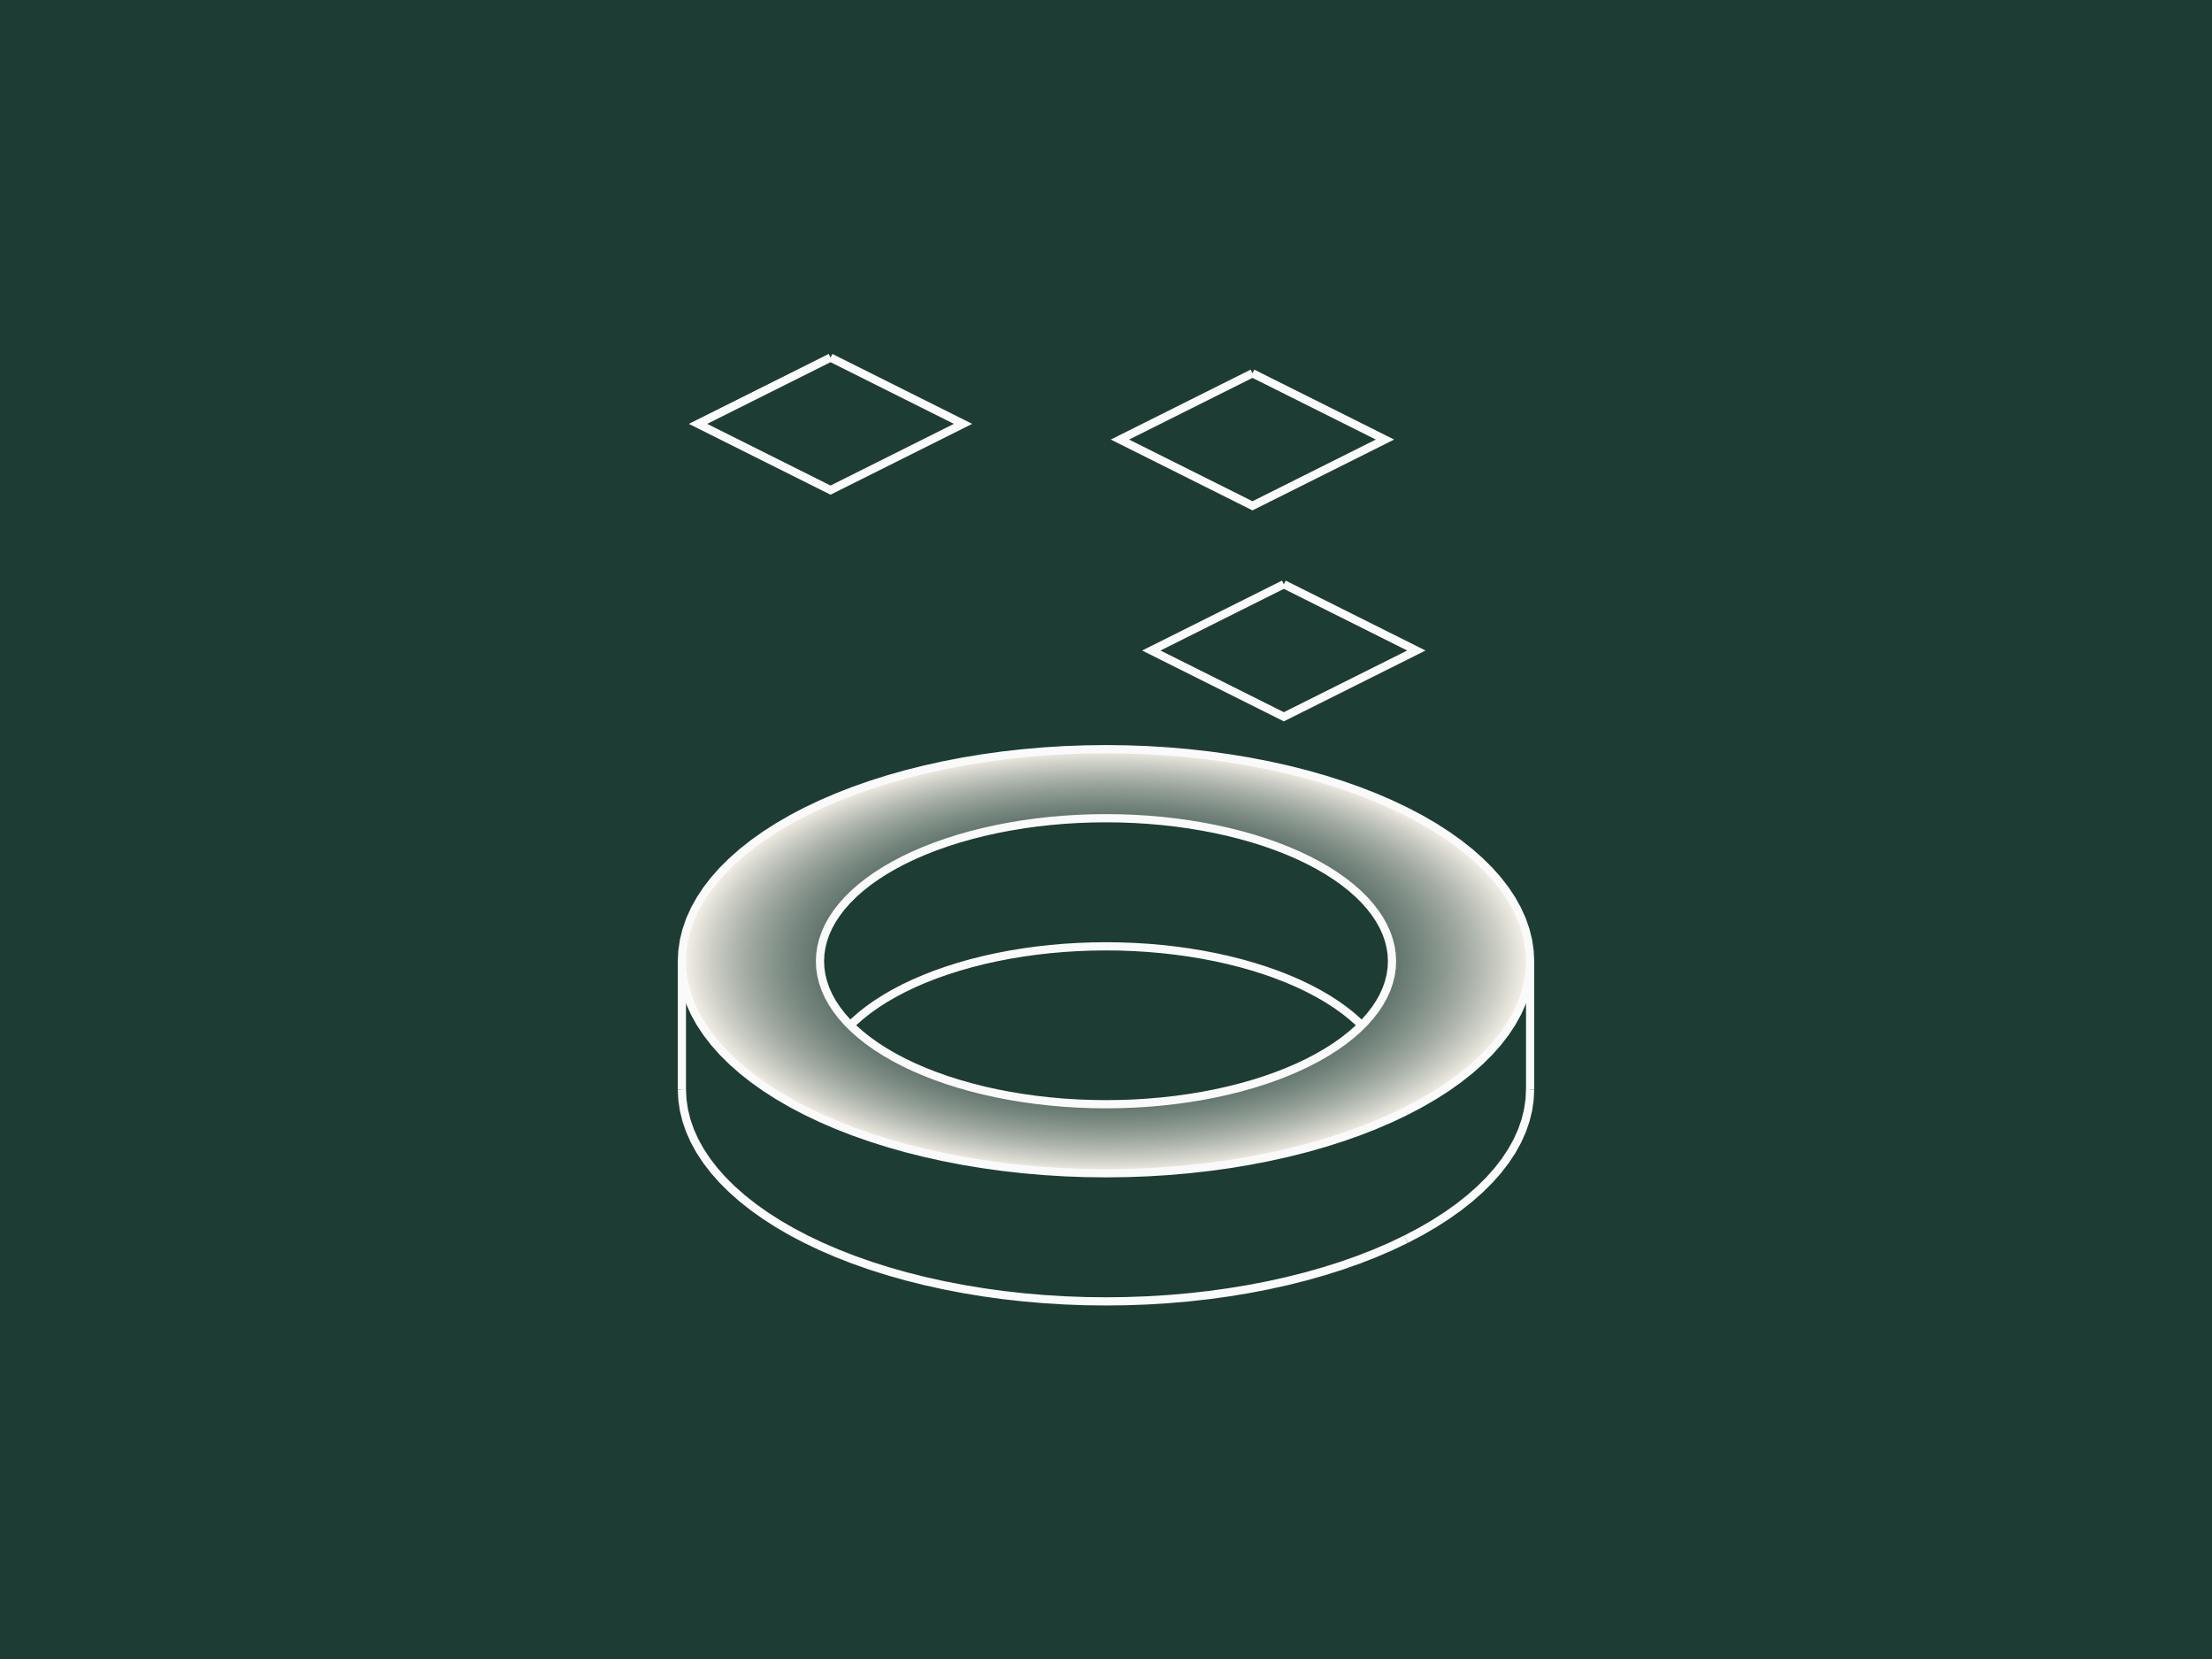
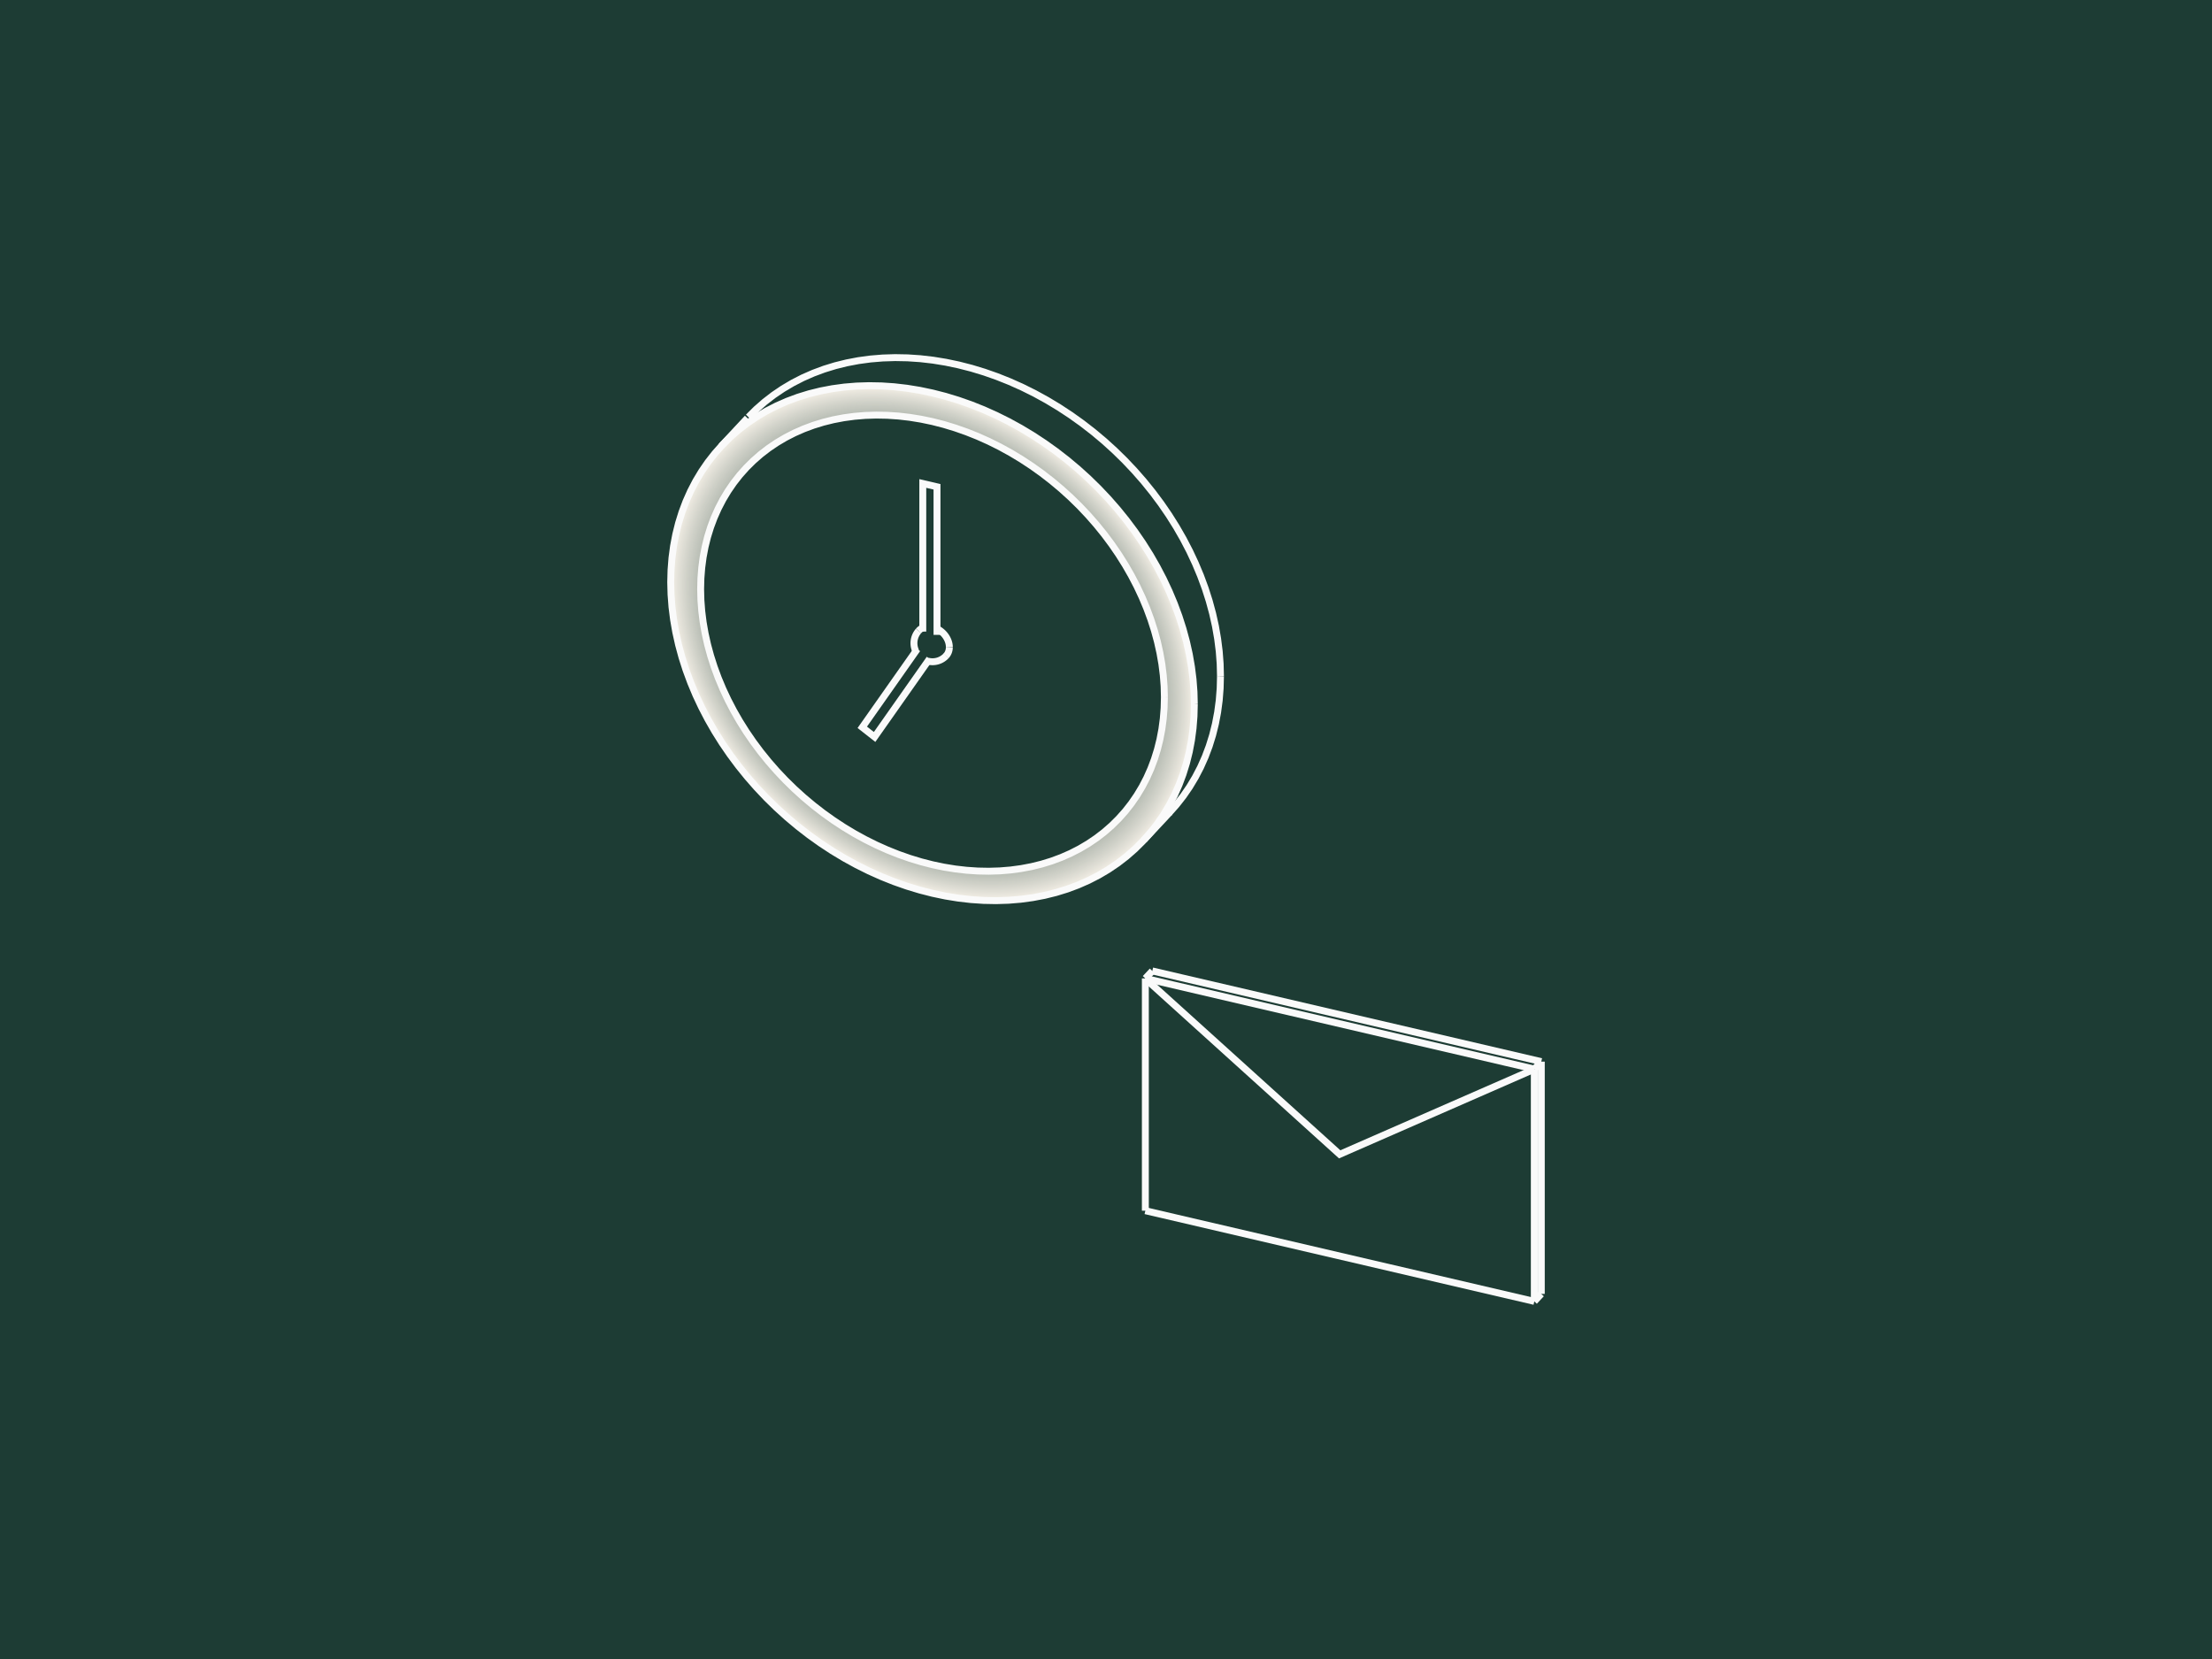
<svg xmlns="http://www.w3.org/2000/svg" width="3072" height="2304" viewBox="0 0 512 384">
  <rect width="512" height="384" fill="#1D3C34" />
  <svg x="64" y="0" width="384" height="384" viewBox="0 0 384 384">
    <defs>
-       <radialGradient id="iris-0" gradientUnits="userSpaceOnUse" cx="0" cy="0" r="1" gradientTransform="matrix(69.41375 34.70688 -69.41375 34.70688 192 222.4874)">
+       <radialGradient id="iris-0" gradientUnits="userSpaceOnUse" cx="0" cy="0" r="1" gradientTransform="matrix(60.59802 14.12866 0 -57.90463 151.8442 148.8684)">
        <stop offset="0" stop-color="#F6F1E8" stop-opacity="0" />
        <stop offset="0.031" stop-color="#F6F1E8" stop-opacity="0" />
        <stop offset="0.062" stop-color="#F6F1E8" stop-opacity="0" />
        <stop offset="0.094" stop-color="#F6F1E8" stop-opacity="0.001" />
        <stop offset="0.125" stop-color="#F6F1E8" stop-opacity="0.002" />
        <stop offset="0.156" stop-color="#F6F1E8" stop-opacity="0.004" />
        <stop offset="0.188" stop-color="#F6F1E8" stop-opacity="0.007" />
        <stop offset="0.219" stop-color="#F6F1E8" stop-opacity="0.01" />
        <stop offset="0.25" stop-color="#F6F1E8" stop-opacity="0.016" />
        <stop offset="0.281" stop-color="#F6F1E8" stop-opacity="0.022" />
        <stop offset="0.312" stop-color="#F6F1E8" stop-opacity="0.031" />
        <stop offset="0.344" stop-color="#F6F1E8" stop-opacity="0.041" />
        <stop offset="0.375" stop-color="#F6F1E8" stop-opacity="0.053" />
        <stop offset="0.406" stop-color="#F6F1E8" stop-opacity="0.067" />
        <stop offset="0.438" stop-color="#F6F1E8" stop-opacity="0.084" />
        <stop offset="0.469" stop-color="#F6F1E8" stop-opacity="0.103" />
        <stop offset="0.5" stop-color="#F6F1E8" stop-opacity="0.125" />
        <stop offset="0.531" stop-color="#F6F1E8" stop-opacity="0.15" />
        <stop offset="0.562" stop-color="#F6F1E8" stop-opacity="0.178" />
        <stop offset="0.594" stop-color="#F6F1E8" stop-opacity="0.209" />
        <stop offset="0.625" stop-color="#F6F1E8" stop-opacity="0.244" />
        <stop offset="0.656" stop-color="#F6F1E8" stop-opacity="0.283" />
        <stop offset="0.688" stop-color="#F6F1E8" stop-opacity="0.325" />
        <stop offset="0.719" stop-color="#F6F1E8" stop-opacity="0.371" />
        <stop offset="0.75" stop-color="#F6F1E8" stop-opacity="0.422" />
        <stop offset="0.781" stop-color="#F6F1E8" stop-opacity="0.477" />
        <stop offset="0.812" stop-color="#F6F1E8" stop-opacity="0.536" />
        <stop offset="0.844" stop-color="#F6F1E8" stop-opacity="0.601" />
        <stop offset="0.875" stop-color="#F6F1E8" stop-opacity="0.67" />
        <stop offset="0.906" stop-color="#F6F1E8" stop-opacity="0.744" />
        <stop offset="0.938" stop-color="#F6F1E8" stop-opacity="0.824" />
        <stop offset="0.969" stop-color="#F6F1E8" stop-opacity="0.909" />
        <stop offset="1" stop-color="#F6F1E8" stop-opacity="1" />
      </radialGradient>
    </defs>
-     <path d="M261.414 257.194L257.924 258.855L254.276 260.429L250.477 261.911L246.538 263.298L242.467 264.587L238.275 265.775L233.971 266.858L229.566 267.834L225.071 268.701L220.496 269.457L215.852 270.099L211.151 270.627L206.404 271.039L201.622 271.334L196.817 271.511L192 271.57L187.183 271.511L182.378 271.334L177.596 271.039L172.849 270.627L168.148 270.099L163.504 269.457L158.929 268.701L154.434 267.834L150.029 266.858L145.725 265.775L141.533 264.587L137.462 263.298L133.523 261.911L129.724 260.429L126.076 258.855L122.586 257.194L119.264 255.45L116.117 253.625L113.152 251.726L110.378 249.756L107.8 247.721L105.425 245.625L103.259 243.473L101.307 241.271L99.573 239.023L98.061 236.735L96.776 234.414L95.72 232.063L94.897 229.689L94.307 227.298L93.952 224.896L93.834 222.487L93.952 220.079L94.307 217.676L94.897 215.285L95.72 212.912L96.776 210.561L98.061 208.239L99.573 205.952L101.307 203.704L103.259 201.502L105.425 199.35L107.8 197.254L110.378 195.218L113.152 193.249L116.117 191.35L119.264 189.525L122.586 187.781L126.076 186.119L129.724 184.546L133.523 183.064L137.462 181.676L141.533 180.388L145.725 179.2L150.029 178.117L154.434 177.141L158.929 176.274L163.504 175.518L168.148 174.875L172.849 174.348L177.596 173.936L182.378 173.641L187.183 173.464L192 173.405L196.817 173.464L201.622 173.641L206.404 173.936L211.151 174.348L215.852 174.875L220.496 175.518L225.071 176.274L229.566 177.141L233.971 178.117L238.275 179.2L242.467 180.388L246.538 181.676L250.477 183.064L254.276 184.546L257.924 186.119L261.414 187.781L264.736 189.525L267.883 191.35L270.848 193.249L273.622 195.218L276.2 197.254L278.575 199.35L280.741 201.502L282.693 203.704L284.427 205.952L285.939 208.239L287.224 210.561L288.28 212.912L289.103 215.285L289.693 217.676L290.048 220.079L290.166 222.487L290.048 224.896L289.693 227.298L289.103 229.689L288.28 232.063L287.224 234.414L285.939 236.735L284.427 239.023L282.693 241.271L280.741 243.473L278.575 245.625L276.2 247.721L273.622 249.756L270.848 251.726L267.883 253.625L264.736 255.45ZM238.814 245.894L236.46 247.015L234 248.076L231.438 249.076L228.781 250.011L226.036 250.88L223.209 251.681L220.306 252.412L217.336 253.07L214.304 253.655L211.218 254.165L208.086 254.598L204.916 254.954L201.714 255.232L198.489 255.43L195.249 255.55L192 255.59L188.751 255.55L185.511 255.43L182.286 255.232L179.084 254.954L175.914 254.598L172.782 254.165L169.696 253.655L166.664 253.07L163.694 252.412L160.791 251.681L157.964 250.88L155.219 250.011L152.562 249.076L150 248.076L147.54 247.015L145.186 245.894L142.945 244.718L140.823 243.487L138.824 242.207L136.953 240.878L135.214 239.505L133.613 238.092L132.151 236.641L130.835 235.155L129.665 233.639L128.646 232.097L127.779 230.531L127.067 228.945L126.512 227.345L126.114 225.732L125.875 224.112L125.795 222.487L125.875 220.863L126.114 219.243L126.512 217.63L127.067 216.029L127.779 214.444L128.646 212.878L129.665 211.336L130.835 209.82L132.151 208.334L133.613 206.883L135.214 205.469L136.953 204.097L138.824 202.768L140.823 201.487L142.945 200.257L145.186 199.08L147.54 197.96L150 196.899L152.562 195.899L155.219 194.964L157.964 194.095L160.791 193.294L163.694 192.563L166.664 191.905L169.696 191.32L172.782 190.81L175.914 190.377L179.084 190.021L182.286 189.743L185.511 189.544L188.751 189.425L192 189.385L195.249 189.425L198.489 189.544L201.714 189.743L204.916 190.021L208.086 190.377L211.218 190.81L214.304 191.32L217.336 191.905L220.306 192.563L223.209 193.294L226.036 194.095L228.781 194.964L231.438 195.899L234 196.899L236.46 197.96L238.814 199.08L241.055 200.257L243.177 201.487L245.176 202.768L247.047 204.097L248.786 205.469L250.387 206.883L251.849 208.334L253.165 209.82L254.335 211.336L255.354 212.878L256.221 214.444L256.933 216.029L257.488 217.63L257.886 219.243L258.125 220.863L258.205 222.487L258.125 224.112L257.886 225.732L257.488 227.345L256.933 228.945L256.221 230.531L255.354 232.097L254.335 233.639L253.165 235.155L251.849 236.641L250.387 238.092L248.786 239.505L247.047 240.878L245.176 242.207L243.177 243.487L241.055 244.718Z" fill-rule="evenodd" fill="url(#iris-0)" />
+     <path d="M212.442 162.997L212.369 160.139L212.15 157.253L211.786 154.348L211.278 151.429L210.626 148.504L209.833 145.58L208.9 142.664L207.829 139.762L206.624 136.883L205.287 134.033L203.821 131.218L202.23 128.446L200.517 125.723L198.687 123.056L196.744 120.451L194.693 117.914L192.539 115.452L190.287 113.071L187.942 110.775L185.511 108.572L182.998 106.466L180.41 104.461L177.753 102.564L175.034 100.778L172.259 99.108L169.435 97.558L166.568 96.132L163.666 94.833L160.736 93.664L157.784 92.627L154.818 91.727L151.844 90.964L148.871 90.34L145.905 89.858L142.953 89.517L140.022 89.32L137.12 89.266L134.254 89.356L131.429 89.589L128.654 89.965L125.935 90.482L123.278 91.141L120.691 91.938L118.178 92.873L115.746 93.943L113.401 95.144L111.149 96.476L108.995 97.933L106.944 99.513L105.001 101.213L103.171 103.026L101.459 104.951L99.868 106.981L98.402 109.112L97.064 111.339L95.859 113.656L94.788 116.058L93.856 118.539L93.062 121.093L92.411 123.715L91.902 126.396L91.538 129.132L91.319 131.916L91.246 134.74L91.319 137.598L91.538 140.483L91.902 143.389L92.411 146.308L93.062 149.233L93.856 152.157L94.788 155.073L95.859 157.974L97.064 160.854L98.402 163.704L99.868 166.519L101.459 169.291L103.171 172.014L105.001 174.681L106.944 177.286L108.995 179.823L111.149 182.285L113.401 184.666L115.746 186.961L118.178 189.165L120.691 191.271L123.278 193.276L125.935 195.173L128.654 196.959L131.429 198.628L134.254 200.178L137.12 201.605L140.022 202.904L142.953 204.073L145.905 205.109L148.871 206.01L151.844 206.773L154.818 207.397L157.784 207.879L160.736 208.219L163.666 208.417L166.568 208.471L169.435 208.381L172.259 208.148L175.034 207.772L177.753 207.254L180.41 206.596L182.998 205.798L185.511 204.864L187.942 203.794L190.287 202.592L192.539 201.261L194.693 199.804L196.744 198.223L198.687 196.524L200.517 194.71L202.23 192.786L203.821 190.756L205.287 188.625L206.624 186.398L207.829 184.081L208.9 181.679L209.833 179.198L210.626 176.643L211.278 174.022L211.786 171.341L212.15 168.605L212.369 165.821ZM205.517 161.382L205.452 158.851L205.258 156.295L204.936 153.722L204.485 151.136L203.908 148.546L203.206 145.956L202.379 143.373L201.431 140.803L200.364 138.253L199.179 135.728L197.881 133.235L196.471 130.78L194.954 128.368L193.334 126.006L191.613 123.698L189.796 121.452L187.888 119.271L185.894 117.162L183.817 115.129L181.663 113.177L179.437 111.312L177.145 109.536L174.792 107.856L172.384 106.274L169.926 104.795L167.425 103.422L164.886 102.159L162.315 101.008L159.72 99.973L157.105 99.055L154.478 98.257L151.844 97.581L149.211 97.029L146.583 96.602L143.969 96.3L141.373 96.126L138.803 96.078L136.264 96.157L133.762 96.364L131.305 96.697L128.896 97.155L126.543 97.738L124.251 98.445L122.025 99.272L119.872 100.22L117.795 101.284L115.8 102.463L113.892 103.754L112.075 105.154L110.355 106.659L108.734 108.266L107.217 109.97L105.808 111.768L104.509 113.656L103.325 115.628L102.257 117.68L101.309 119.808L100.483 122.005L99.78 124.268L99.203 126.589L98.753 128.965L98.43 131.388L98.236 133.853L98.172 136.354L98.236 138.886L98.43 141.442L98.753 144.015L99.203 146.601L99.78 149.191L100.483 151.781L101.309 154.364L102.257 156.934L103.325 159.484L104.509 162.009L105.808 164.502L107.217 166.957L108.734 169.369L110.355 171.731L112.075 174.038L113.892 176.285L115.8 178.466L117.795 180.575L119.872 182.608L122.025 184.56L124.251 186.425L126.543 188.2L128.896 189.881L131.305 191.463L133.762 192.942L136.264 194.314L138.803 195.578L141.373 196.729L143.969 197.764L146.583 198.682L149.211 199.48L151.844 200.155L154.478 200.708L157.105 201.135L159.72 201.436L162.315 201.611L164.886 201.659L167.425 201.58L169.926 201.373L172.384 201.04L174.792 200.582L177.145 199.999L179.437 199.292L181.663 198.464L183.817 197.517L185.894 196.453L187.888 195.273L189.796 193.982L191.613 192.583L193.334 191.078L194.954 189.471L196.471 187.767L197.881 185.969L199.179 184.081L200.364 182.109L201.431 180.056L202.379 177.929L203.206 175.731L203.908 173.469L204.485 171.148L204.936 168.772L205.258 166.349L205.452 163.884Z" fill-rule="evenodd" fill="url(#iris-0)" />
    <g fill="none" stroke="#FAFAFA" stroke-linejoin="miter" stroke-linecap="butt">
      <g opacity="0.35" />
      <g>
-         <path d="M261.414 257.194L257.924 258.855L254.276 260.429L250.477 261.911L246.538 263.298L242.467 264.587L238.275 265.775L233.971 266.858L229.566 267.834L225.071 268.701L220.496 269.457L215.852 270.099L211.151 270.627L206.404 271.039L201.622 271.334L196.817 271.511L192 271.57L187.183 271.511L182.378 271.334L177.596 271.039L172.849 270.627L168.148 270.099L163.504 269.457L158.929 268.701L154.434 267.834L150.029 266.858L145.725 265.775L141.533 264.587L137.462 263.298L133.523 261.911L129.724 260.429L126.076 258.855L122.586 257.194L119.264 255.45L116.117 253.625L113.152 251.726L110.378 249.756L107.8 247.721L105.425 245.625L103.259 243.473L101.307 241.271L99.573 239.023L98.061 236.735L96.776 234.414L95.72 232.063L94.897 229.689L94.307 227.298L93.952 224.896L93.834 222.487L93.952 220.079L94.307 217.676L94.897 215.285L95.72 212.912L96.776 210.561L98.061 208.239L99.573 205.952L101.307 203.704L103.259 201.502L105.425 199.35L107.8 197.254L110.378 195.218L113.152 193.249L116.117 191.35L119.264 189.525L122.586 187.781L126.076 186.119L129.724 184.546L133.523 183.064L137.462 181.676L141.533 180.388L145.725 179.2L150.029 178.117L154.434 177.141L158.929 176.274L163.504 175.518L168.148 174.875L172.849 174.348L177.596 173.936L182.378 173.641L187.183 173.464L192 173.405L196.817 173.464L201.622 173.641L206.404 173.936L211.151 174.348L215.852 174.875L220.496 175.518L225.071 176.274L229.566 177.141L233.971 178.117L238.275 179.2L242.467 180.388L246.538 181.676L250.477 183.064L254.276 184.546L257.924 186.119L261.414 187.781L264.736 189.525L267.883 191.35L270.848 193.249L273.622 195.218L276.2 197.254L278.575 199.35L280.741 201.502L282.693 203.704L284.427 205.952L285.939 208.239L287.224 210.561L288.28 212.912L289.103 215.285L289.693 217.676L290.048 220.079L290.166 222.487L290.048 224.896L289.693 227.298L289.103 229.689L288.28 232.063L287.224 234.414L285.939 236.735L284.427 239.023L282.693 241.271L280.741 243.473L278.575 245.625L276.2 247.721L273.622 249.756L270.848 251.726L267.883 253.625L264.736 255.45L261.414 257.194" stroke-width="1.9" />
-         <path d="M238.814 245.894L236.46 247.015L234 248.076L231.438 249.076L228.781 250.011L226.036 250.88L223.209 251.681L220.306 252.412L217.336 253.07L214.304 253.655L211.218 254.165L208.086 254.598L204.916 254.954L201.714 255.232L198.489 255.43L195.249 255.55L192 255.59L188.751 255.55L185.511 255.43L182.286 255.232L179.084 254.954L175.914 254.598L172.782 254.165L169.696 253.655L166.664 253.07L163.694 252.412L160.791 251.681L157.964 250.88L155.219 250.011L152.562 249.076L150 248.076L147.54 247.015L145.186 245.894L142.945 244.718L140.823 243.487L138.824 242.207L136.953 240.878L135.214 239.505L133.613 238.092L132.151 236.641L130.835 235.155L129.665 233.639L128.646 232.097L127.779 230.531L127.067 228.945L126.512 227.345L126.114 225.732L125.875 224.112L125.795 222.487L125.875 220.863L126.114 219.243L126.512 217.63L127.067 216.029L127.779 214.444L128.646 212.878L129.665 211.336L130.835 209.82L132.151 208.334L133.613 206.883L135.214 205.469L136.953 204.097L138.824 202.768L140.823 201.487L142.945 200.257L145.186 199.08L147.54 197.96L150 196.899L152.562 195.899L155.219 194.964L157.964 194.095L160.791 193.294L163.694 192.563L166.664 191.905L169.696 191.32L172.782 190.81L175.914 190.377L179.084 190.021L182.286 189.743L185.511 189.544L188.751 189.425L192 189.385L195.249 189.425L198.489 189.544L201.714 189.743L204.916 190.021L208.086 190.377L211.218 190.81L214.304 191.32L217.336 191.905L220.306 192.563L223.209 193.294L226.036 194.095L228.781 194.964L231.438 195.899L234 196.899L236.46 197.96L238.814 199.08L241.055 200.257L243.177 201.487L245.176 202.768L247.047 204.097L248.786 205.469L250.387 206.883L251.849 208.334L253.165 209.82L254.335 211.336L255.354 212.878L256.221 214.444L256.933 216.029L257.488 217.63L257.886 219.243L258.125 220.863L258.205 222.487L258.125 224.112L257.886 225.732L257.488 227.345L256.933 228.945L256.221 230.531L255.354 232.097L254.335 233.639L253.165 235.155L251.849 236.641L250.387 238.092L248.786 239.505L247.047 240.878L245.176 242.207L243.177 243.487L241.055 244.718L238.814 245.894" stroke-width="1.9" />
-         <path d="M261.414 286.85L257.924 288.512L254.276 290.085L250.477 291.567L246.538 292.955L242.467 294.243L238.275 295.431L233.971 296.514L229.566 297.49L225.071 298.357L220.496 299.113L215.852 299.756L211.151 300.283L206.404 300.695L201.622 300.99L196.817 301.167L192 301.226L187.183 301.167L182.378 300.99L177.596 300.695L172.849 300.283L168.148 299.756L163.504 299.113L158.929 298.357L154.434 297.49L150.029 296.514L145.725 295.431L141.533 294.243L137.462 292.955L133.523 291.567L129.724 290.085L126.076 288.512L122.586 286.85L119.264 285.106L116.117 283.281L113.152 281.382L110.378 279.413L107.8 277.377L105.425 275.281L103.259 273.129L101.307 270.927L99.573 268.679L98.061 266.392L96.776 264.07L95.72 261.719L94.897 259.345L94.307 256.955L93.952 254.552L93.834 252.144" stroke-width="1.9" />
-         <path d="M290.166 252.144L290.048 254.552L289.693 256.955L289.103 259.345L288.28 261.719L287.224 264.07L285.939 266.392L284.427 268.679L282.693 270.927L280.741 273.129L278.575 275.281L276.2 277.377L273.622 279.413L270.848 281.382L267.883 283.281L264.736 285.106L261.414 286.85" stroke-width="1.9" />
-         <path d="M132.882 237.265L133.613 236.539L135.214 235.125L136.953 233.753L138.824 232.424L140.823 231.144L142.945 229.913L145.186 228.737L147.54 227.616L150 226.555L152.562 225.555L155.219 224.62L157.964 223.751L160.791 222.95L163.694 222.219L166.664 221.561L169.696 220.976L172.782 220.466L175.914 220.033L179.084 219.677L182.286 219.399L185.511 219.2L188.751 219.081L192 219.041L195.249 219.081L198.489 219.2L201.714 219.399L204.916 219.677L208.086 220.033L211.218 220.466L214.304 220.976L217.336 221.561L220.306 222.219L223.209 222.95L226.036 223.751L228.781 224.62L231.438 225.555L234 226.555L236.46 227.616L238.814 228.737L241.055 229.913L243.177 231.144L245.176 232.424L247.047 233.753L248.786 235.125L250.387 236.539L251.118 237.265" stroke-width="1.9" />
-         <path d="M128.236 82.774L158.907 98.109L128.236 113.445L97.565 98.109L128.236 82.774" stroke-width="1.9" />
-         <path d="M225.9 86.406L256.571 101.741L225.9 117.077L195.229 101.741L225.9 86.406" stroke-width="1.9" />
-         <path d="M233.164 135.237L263.835 150.573L233.164 165.909L202.493 150.573L233.164 135.237" stroke-width="1.9" />
-         <path d="M93.834 222.487L93.834 252.144" stroke-width="1.9" />
-         <path d="M290.166 222.487L290.166 252.144" stroke-width="1.9" />
+         <path d="M218.497 156.504L218.424 153.646L218.206 150.761L217.841 147.855L217.333 144.936L216.681 142.011L215.888 139.087L214.955 136.171L213.885 133.27L212.679 130.391L211.342 127.54L209.876 124.725L208.285 121.953L206.572 119.23L204.742 116.563L202.799 113.958L200.749 111.421L198.594 108.959L196.342 106.578L193.998 104.283L191.566 102.079L189.053 99.973L186.465 97.969L183.808 96.071L181.089 94.286L178.314 92.616L175.49 91.066L172.623 89.639L169.721 88.34L166.791 87.171L163.839 86.135L160.873 85.234L157.899 84.471L154.926 83.848L151.96 83.365L149.008 83.025L146.077 82.827L143.175 82.773L140.309 82.863L137.484 83.096L134.709 83.472L131.99 83.99L129.334 84.648L126.746 85.446L124.233 86.38L121.801 87.45L119.456 88.652L117.204 89.983L115.05 91.441L112.999 93.021L111.056 94.72L109.227 96.534" stroke-width="1.6" />
+         <path d="M206.572 188.218L208.285 186.293L209.876 184.263L211.342 182.132L212.679 179.905L213.885 177.588L214.955 175.186L215.888 172.705L216.681 170.151L217.333 167.53L217.841 164.848L218.206 162.112L218.424 159.329L218.497 156.504" stroke-width="1.6" />
+         <path d="M212.442 162.997L212.369 160.139L212.15 157.253L211.786 154.348L211.278 151.429L210.626 148.504L209.833 145.58L208.9 142.664L207.829 139.762L206.624 136.883L205.287 134.033L203.821 131.218L202.23 128.446L200.517 125.723L198.687 123.056L196.744 120.451L194.693 117.914L192.539 115.452L190.287 113.071L187.942 110.775L185.511 108.572L182.998 106.466L180.41 104.461L177.753 102.564L175.034 100.778L172.259 99.108L169.435 97.558L166.568 96.132L163.666 94.833L160.736 93.664L157.784 92.627L154.818 91.727L151.844 90.964L148.871 90.34L145.905 89.858L142.953 89.517L140.022 89.32L137.12 89.266L134.254 89.356L131.429 89.589L128.654 89.965L125.935 90.482L123.278 91.141L120.691 91.938L118.178 92.873L115.746 93.943L113.401 95.144L111.149 96.476L108.995 97.933L106.944 99.513L105.001 101.213L103.171 103.026L101.459 104.951L99.868 106.981L98.402 109.112L97.064 111.339L95.859 113.656L94.788 116.058L93.856 118.539L93.062 121.093L92.411 123.715L91.902 126.396L91.538 129.132L91.319 131.916L91.246 134.74L91.319 137.598L91.538 140.483L91.902 143.389L92.411 146.308L93.062 149.233L93.856 152.157L94.788 155.073L95.859 157.974L97.064 160.854L98.402 163.704L99.868 166.519L101.459 169.291L103.171 172.014L105.001 174.681L106.944 177.286L108.995 179.823L111.149 182.285L113.401 184.666L115.746 186.961L118.178 189.165L120.691 191.271L123.278 193.276L125.935 195.173L128.654 196.959L131.429 198.628L134.254 200.178L137.12 201.605L140.022 202.904L142.953 204.073L145.905 205.109L148.871 206.01L151.844 206.773L154.818 207.397L157.784 207.879L160.736 208.219L163.666 208.417L166.568 208.471L169.435 208.381L172.259 208.148L175.034 207.772L177.753 207.254L180.41 206.596L182.998 205.798L185.511 204.864L187.942 203.794L190.287 202.592L192.539 201.261L194.693 199.804L196.744 198.223L198.687 196.524L200.517 194.71L202.23 192.786L203.821 190.756L205.287 188.625L206.624 186.398L207.829 184.081L208.9 181.679L209.833 179.198L210.626 176.643L211.278 174.022L211.786 171.341L212.15 168.605L212.369 165.821L212.442 162.997" stroke-width="1.6" />
+         <path d="M205.517 161.382L205.452 158.851L205.258 156.295L204.936 153.722L204.485 151.136L203.908 148.546L203.206 145.956L202.379 143.373L201.431 140.803L200.364 138.253L199.179 135.728L197.881 133.235L196.471 130.78L194.954 128.368L193.334 126.006L191.613 123.698L189.796 121.452L187.888 119.271L185.894 117.162L183.817 115.129L181.663 113.177L179.437 111.312L177.145 109.536L174.792 107.856L172.384 106.274L169.926 104.795L167.425 103.422L164.886 102.159L162.315 101.008L159.72 99.973L157.105 99.055L154.478 98.257L151.844 97.581L149.211 97.029L146.583 96.602L143.969 96.3L141.373 96.126L138.803 96.078L136.264 96.157L133.762 96.364L131.305 96.697L128.896 97.155L126.543 97.738L124.251 98.445L122.025 99.272L119.872 100.22L117.795 101.284L115.8 102.463L113.892 103.754L112.075 105.154L110.355 106.659L108.734 108.266L107.217 109.97L105.808 111.768L104.509 113.656L103.325 115.628L102.257 117.68L101.309 119.808L100.483 122.005L99.78 124.268L99.203 126.589L98.753 128.965L98.43 131.388L98.236 133.853L98.172 136.354L98.236 138.886L98.43 141.442L98.753 144.015L99.203 146.601L99.78 149.191L100.483 151.781L101.309 154.364L102.257 156.934L103.325 159.484L104.509 162.009L105.808 164.502L107.217 166.957L108.734 169.369L110.355 171.731L112.075 174.038L113.892 176.285L115.8 178.466L117.795 180.575L119.872 182.608L122.025 184.56L124.251 186.425L126.543 188.2L128.896 189.881L131.305 191.463L133.762 192.942L136.264 194.314L138.803 195.578L141.373 196.729L143.969 197.764L146.583 198.682L149.211 199.48L151.844 200.155L154.478 200.708L157.105 201.135L159.72 201.436L162.315 201.611L164.886 201.659L167.425 201.58L169.926 201.373L172.384 201.04L174.792 200.582L177.145 199.999L179.437 199.292L181.663 198.464L183.817 197.517L185.894 196.453L187.888 195.273L189.796 193.982L191.613 192.583L193.334 191.078L194.954 189.471L196.471 187.767L197.881 185.969L199.179 184.081L200.364 182.109L201.431 180.056L202.379 177.929L203.206 175.731L203.908 173.469L204.485 171.148L204.936 168.772L205.258 166.349L205.452 163.884L205.517 161.382" stroke-width="1.6" />
+         <path d="M149.594 146.18L149.594 111.91L152.883 112.677L152.883 146.947" stroke-width="1.6" />
+         <path d="M151.168 152.48L138.438 170.581L135.589 168.345L148.319 150.244" stroke-width="1.6" />
+         <path d="M155.74 149.777L155.731 149.531L155.706 149.283L155.665 149.033L155.607 148.782L155.533 148.532L155.443 148.283L155.338 148.037L155.218 147.794L155.083 147.556L154.935 147.323L154.773 147.097L154.599 146.879L154.413 146.669L154.216 146.468L154.008 146.278L153.792 146.099L153.567 145.932L153.335 145.777L153.096 145.635L152.852 145.508" stroke-width="1.6" />
+         <path d="M149.68 145.269L149.473 145.362L149.276 145.471L149.09 145.594L148.915 145.731L148.754 145.882L148.605 146.045" stroke-width="1.6" />
+         <path d="M154.935 151.855L155.083 151.692L155.218 151.516L155.338 151.329L155.443 151.132L155.533 150.925L155.607 150.709L155.665 150.485L155.706 150.255L155.731 150.018L155.74 149.777" stroke-width="1.6" />
+         <path d="M292.754 299.495L291.139 301.227" stroke-width="1.6" />
+         <path d="M291.139 301.227L201.108 280.235" stroke-width="1.6" />
+         <path d="M202.722 224.735L292.754 245.727" stroke-width="1.6" />
+         <path d="M292.754 245.727L292.754 299.495" stroke-width="1.6" />
+         <path d="M292.754 245.727L291.139 247.458" stroke-width="1.6" />
+         <path d="M291.139 247.458L291.139 301.227" stroke-width="1.6" />
+         <path d="M291.139 247.458L201.108 226.467" stroke-width="1.6" />
+         <path d="M201.108 226.467L201.108 280.235" stroke-width="1.6" />
+         <path d="M201.108 226.467L202.722 224.735" stroke-width="1.6" />
+         <path d="M201.075 226.501L246.091 267.19L291.107 247.493" stroke-width="1.6" />
+         <path d="M154.981 151.807L154.884 151.908L154.782 152.006L154.678 152.1L154.571 152.191L154.461 152.278L154.348 152.362L154.232 152.442L154.114 152.519L153.993 152.591L153.87 152.659L153.745 152.723L153.618 152.784L153.489 152.84L153.358 152.891L153.226 152.939L153.092 152.982L152.957 153.02L152.82 153.054L152.683 153.084L152.544 153.109L152.405 153.13L152.265 153.146L152.125 153.158L151.985 153.164L151.844 153.167L151.704 153.164L151.563 153.158L151.423 153.146L151.283 153.13L151.144 153.109L151.006 153.084L150.868 153.054L150.732 153.02" stroke-width="1.6" />
+         <path d="M147.989 150.77L147.929 150.642L147.873 150.513L147.821 150.382L147.774 150.25L147.731 150.116L147.692 149.981L147.658 149.844L147.628 149.707L147.603 149.569L147.583 149.429L147.567 149.29L147.555 149.15L147.548 149.009L147.546 148.868L147.548 148.728L147.555 148.587L147.567 148.447L147.583 148.307L147.603 148.168L147.628 148.03L147.658 147.892L147.692 147.756L147.731 147.621L147.774 147.487L147.821 147.354L147.873 147.224L147.929 147.094L147.989 146.967L148.053 146.842L148.122 146.719L148.194 146.599L148.27 146.48L148.35 146.365L148.434 146.252L148.522 146.142L148.613 146.034" stroke-width="1.6" />
+         <path d="M109.002 96.773L102.946 103.266" stroke-width="1.6" />
+         <path d="M206.797 187.979L200.742 194.471" stroke-width="1.6" />
      </g>
      <g />
    </g>
  </svg>
</svg>
